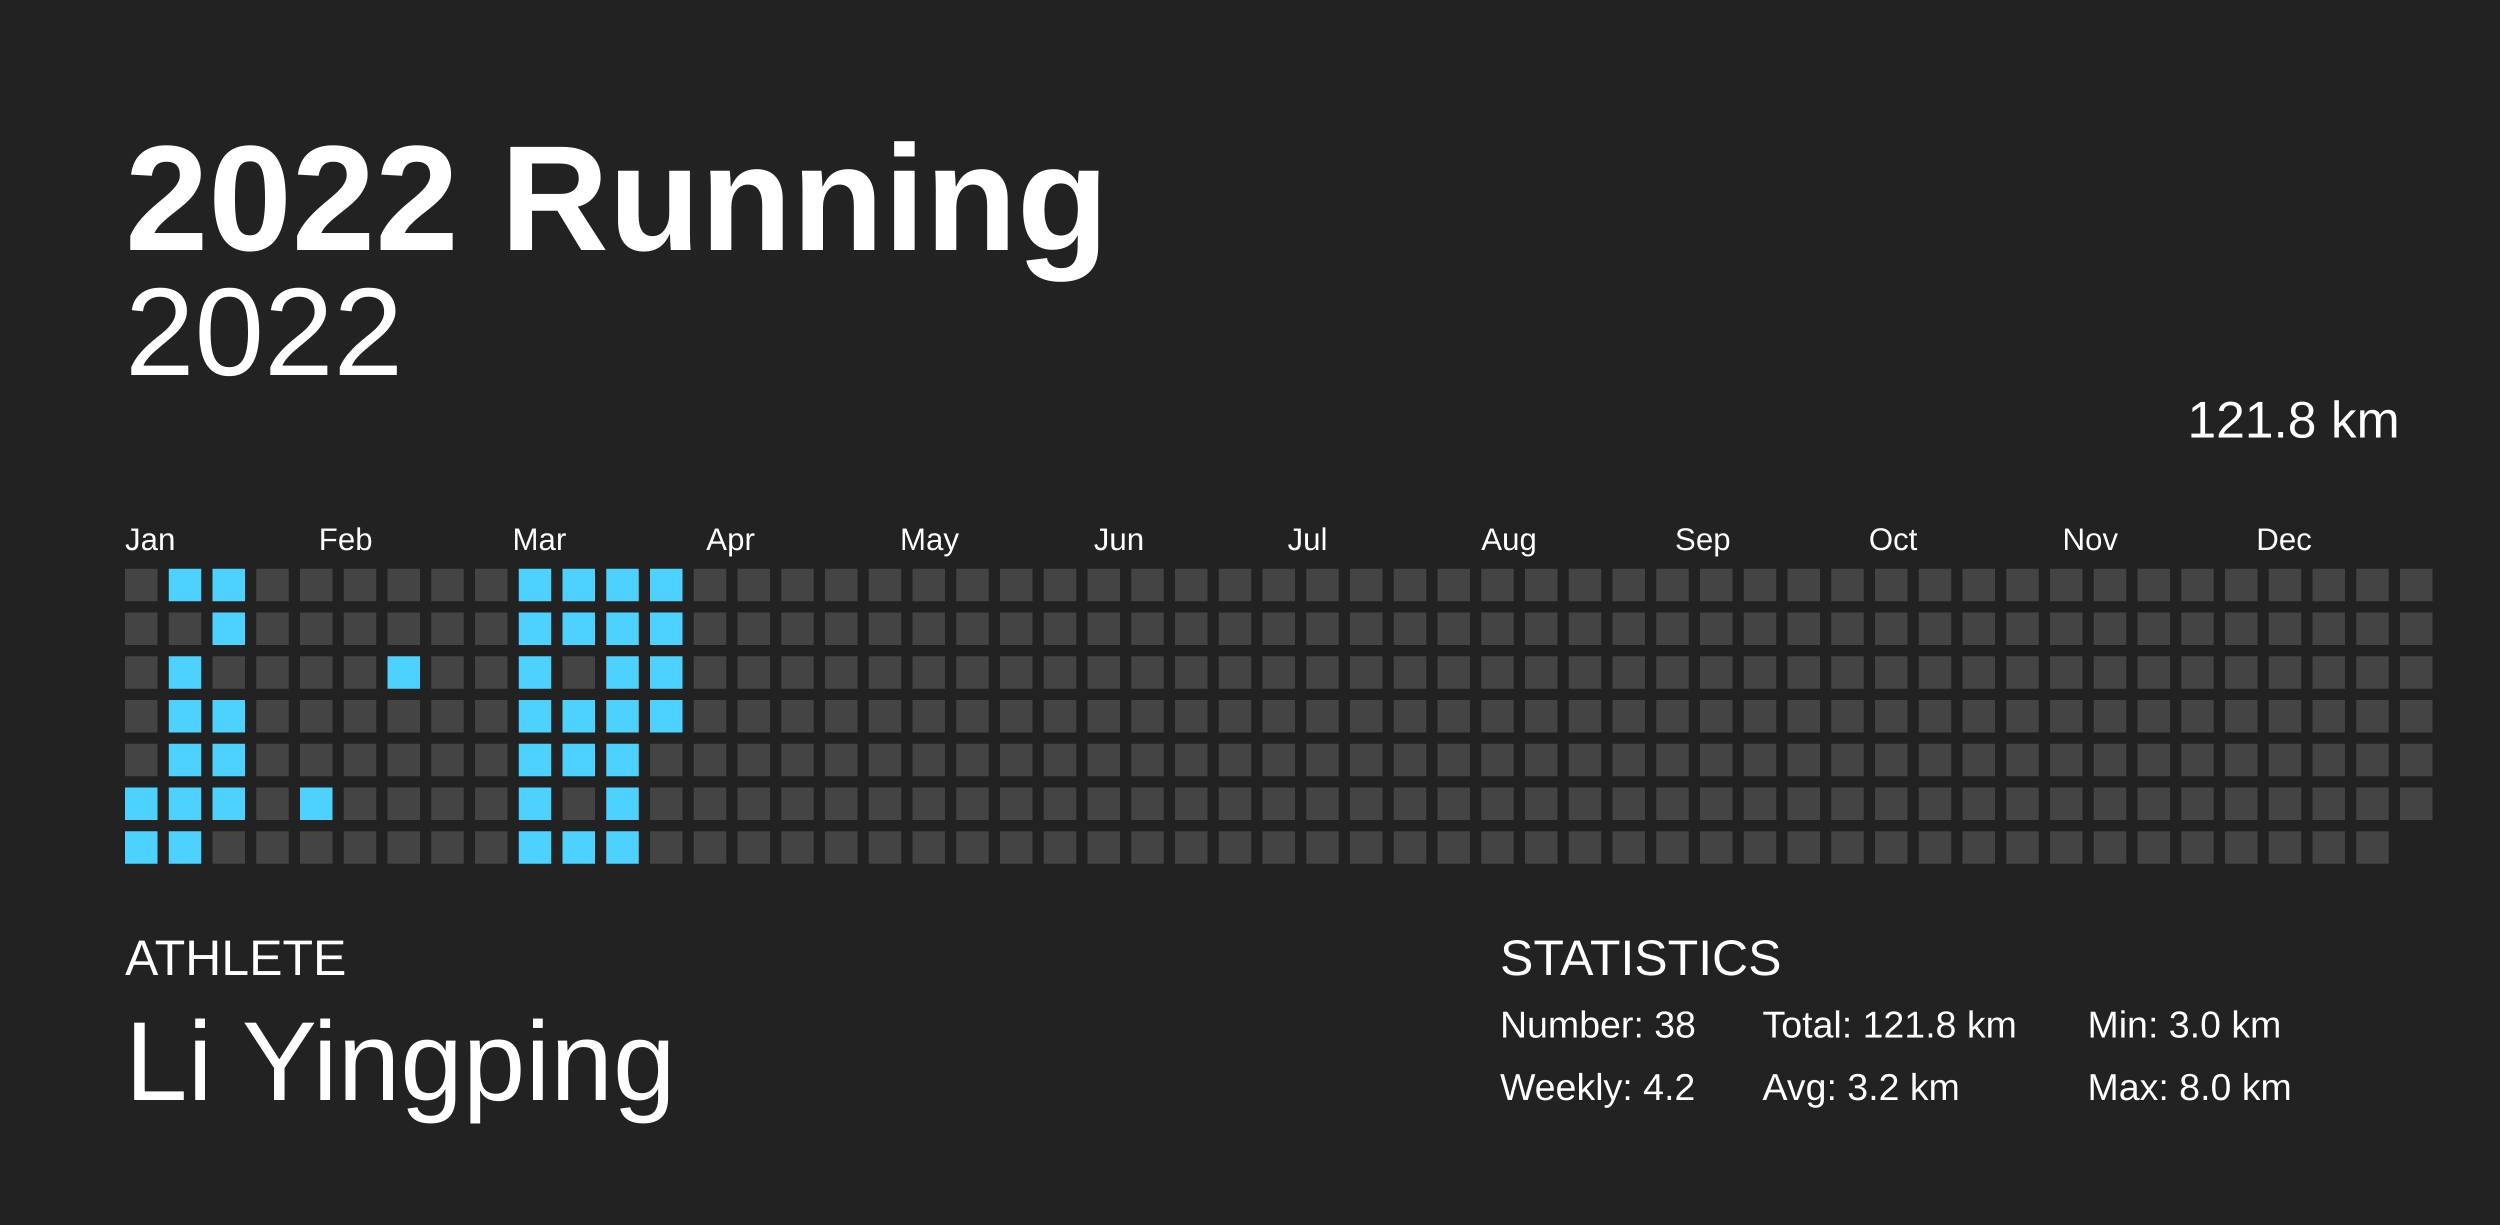
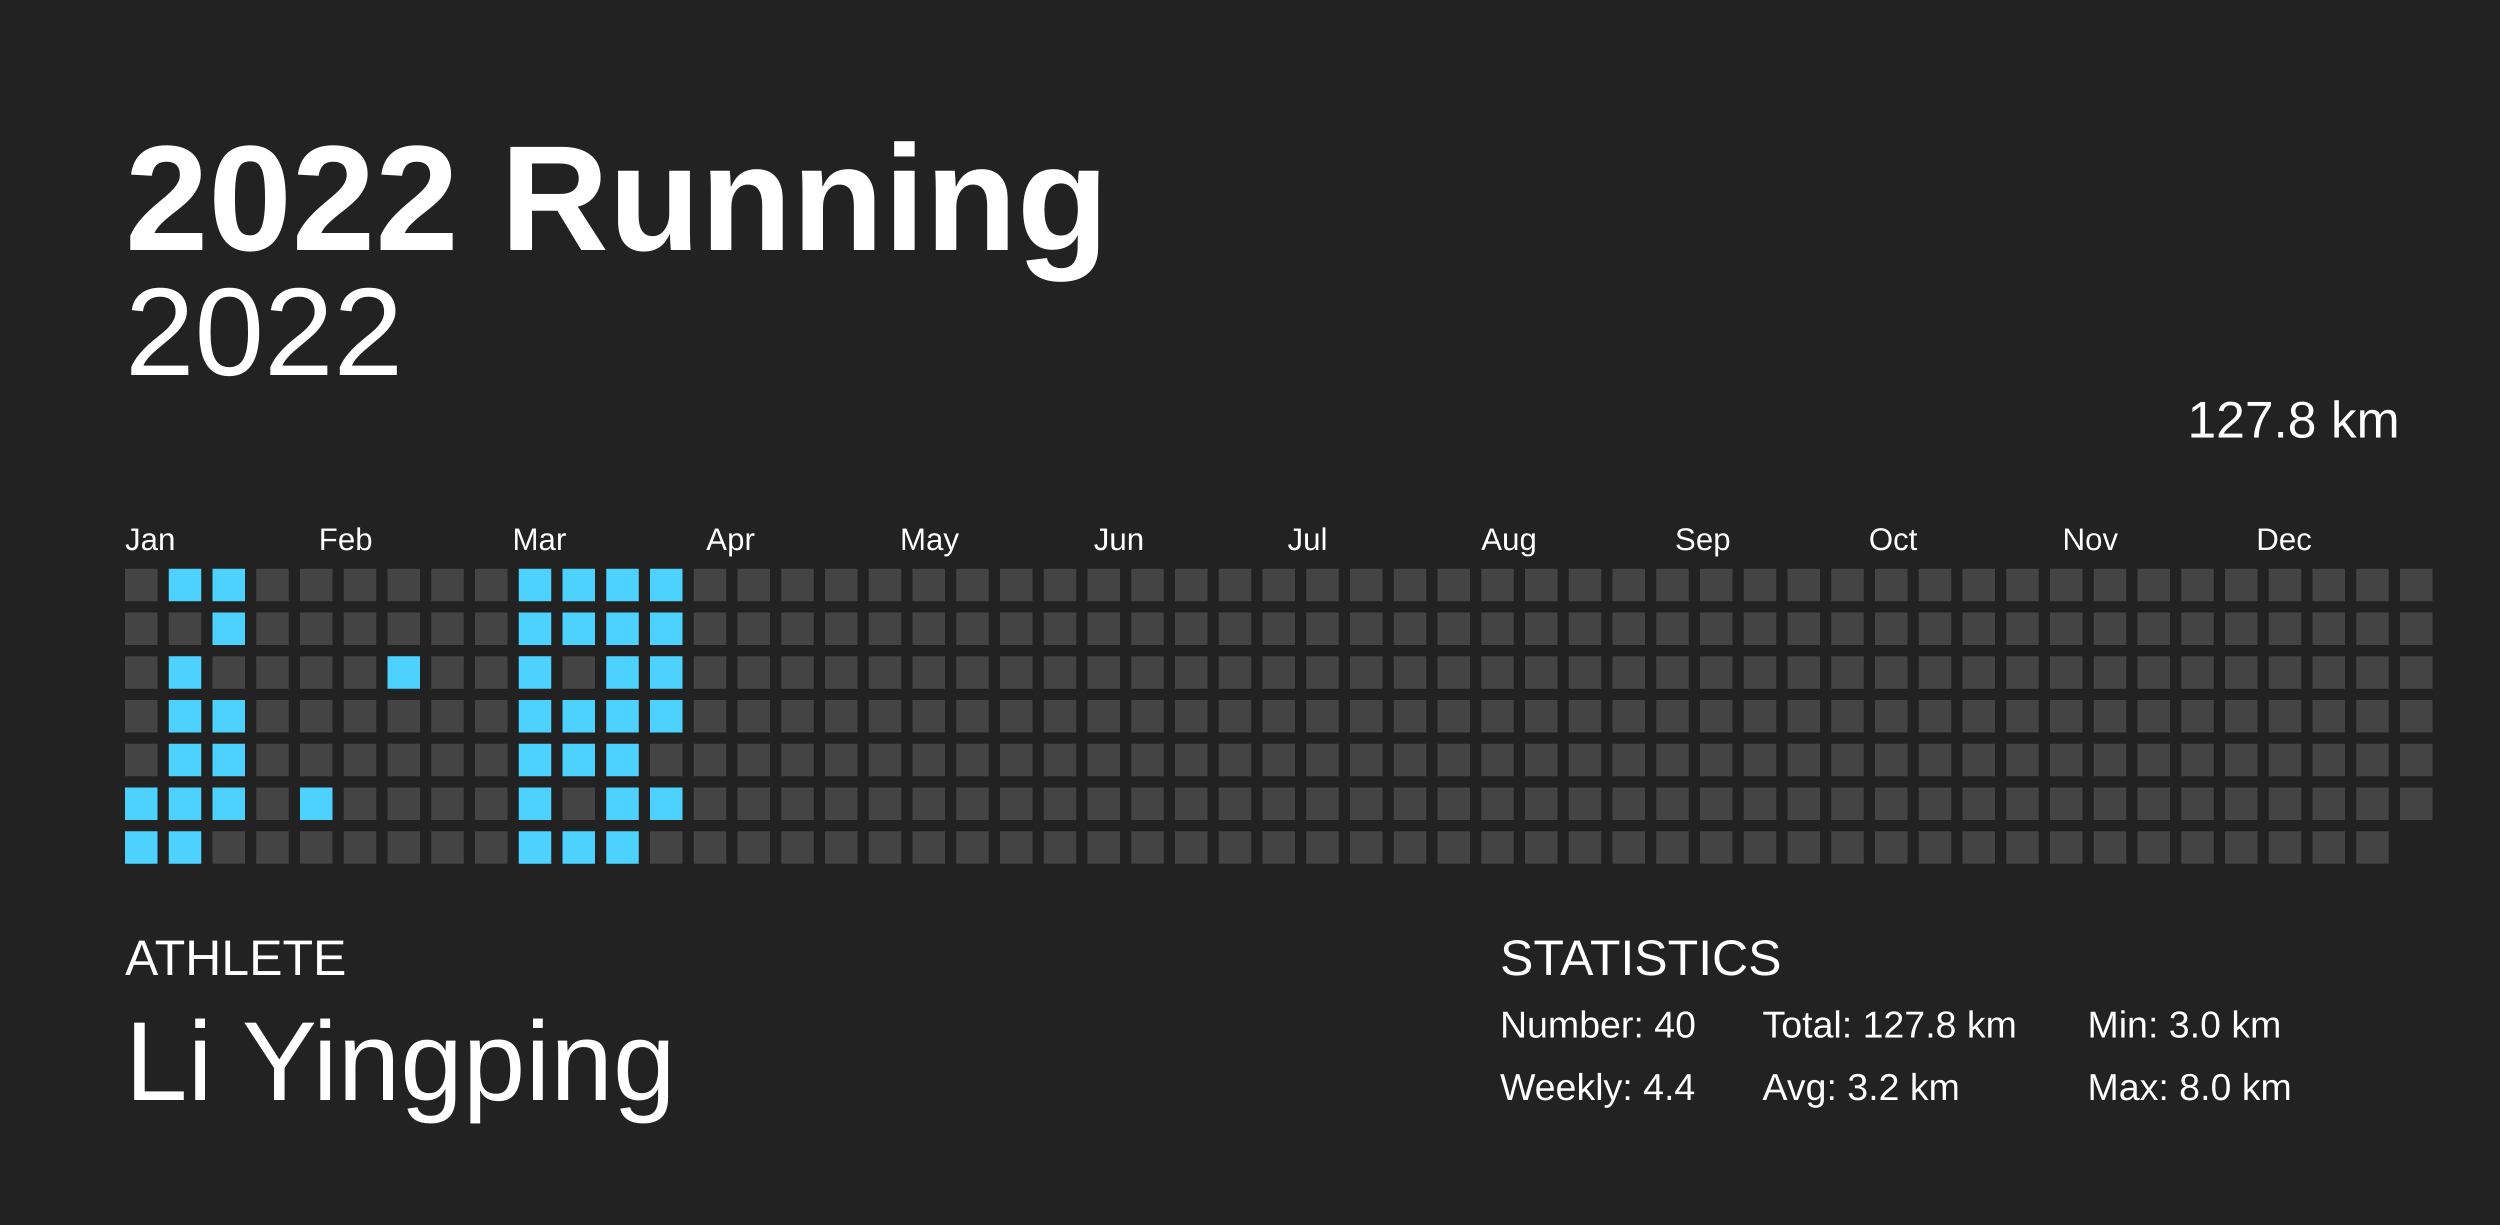
<svg xmlns="http://www.w3.org/2000/svg" baseProfile="full" height="98mm" version="1.1" viewBox="0,0,200,98" width="200mm">
  <defs />
  <rect fill="#222222" height="98" width="200" x="0" y="0" />
  <text fill="#FFFFFF" style="font-size:12px; font-family:Arial; font-weight:bold;" x="10" y="20">2022 Running</text>
  <text fill="#FFFFFF" style="font-size:4px; font-family:Arial" x="10" y="78">ATHLETE</text>
  <text fill="#FFFFFF" style="font-size:9px; font-family:Arial" x="10" y="88">Li Yingping</text>
  <text fill="#FFFFFF" style="font-size:4px; font-family:Arial" x="120" y="78">STATISTICS</text>
-   <text fill="#FFFFFF" style="font-size:3px; font-family:Arial" x="120" y="83">Number: 38</text>
-   <text fill="#FFFFFF" style="font-size:3px; font-family:Arial" x="120" y="88">Weekly: 4.2</text>
-   <text fill="#FFFFFF" style="font-size:3px; font-family:Arial" x="141" y="83">Total: 121.8 km</text>
+   <text fill="#FFFFFF" style="font-size:3px; font-family:Arial" x="120" y="83">Number: 40</text>
+   <text fill="#FFFFFF" style="font-size:3px; font-family:Arial" x="120" y="88">Weekly: 4.4</text>
+   <text fill="#FFFFFF" style="font-size:3px; font-family:Arial" x="141" y="83">Total: 127.8 km</text>
  <text fill="#FFFFFF" style="font-size:3px; font-family:Arial" x="141" y="88">Avg: 3.2 km</text>
  <text fill="#FFFFFF" style="font-size:3px; font-family:Arial" x="167" y="83">Min: 3.0 km</text>
  <text fill="#FFFFFF" style="font-size:3px; font-family:Arial" x="167" y="88">Max: 8.0 km</text>
  <text alignment-baseline="hanging" fill="#FFFFFF" style="font-size:10.0px; font-family:Arial;" x="10" y="30">2022</text>
-   <text alignment-baseline="hanging" fill="#FFFFFF" style="font-size:4.125px; font-family:Arial;" x="175" y="35">121.8 km</text>
+   <text alignment-baseline="hanging" fill="#FFFFFF" style="font-size:4.125px; font-family:Arial;" x="175" y="35">127.8 km</text>
  <text fill="#FFFFFF" style="font-size:2.5px; font-family:Arial" x="10.0" y="44">Jan</text>
  <text fill="#FFFFFF" style="font-size:2.5px; font-family:Arial" x="25.5" y="44">Feb</text>
  <text fill="#FFFFFF" style="font-size:2.5px; font-family:Arial" x="41.0" y="44">Mar</text>
  <text fill="#FFFFFF" style="font-size:2.5px; font-family:Arial" x="56.5" y="44">Apr</text>
  <text fill="#FFFFFF" style="font-size:2.5px; font-family:Arial" x="72.0" y="44">May</text>
  <text fill="#FFFFFF" style="font-size:2.5px; font-family:Arial" x="87.5" y="44">Jun</text>
  <text fill="#FFFFFF" style="font-size:2.5px; font-family:Arial" x="103.0" y="44">Jul</text>
  <text fill="#FFFFFF" style="font-size:2.5px; font-family:Arial" x="118.5" y="44">Aug</text>
  <text fill="#FFFFFF" style="font-size:2.5px; font-family:Arial" x="134.0" y="44">Sep</text>
  <text fill="#FFFFFF" style="font-size:2.5px; font-family:Arial" x="149.5" y="44">Oct</text>
  <text fill="#FFFFFF" style="font-size:2.5px; font-family:Arial" x="165.0" y="44">Nov</text>
  <text fill="#FFFFFF" style="font-size:2.5px; font-family:Arial" x="180.5" y="44">Dec</text>
  <rect fill="#444444" height="2.6" width="2.6" x="10.0" y="45.5" />
  <rect fill="#444444" height="2.6" width="2.6" x="10.0" y="49.0" />
  <rect fill="#444444" height="2.6" width="2.6" x="10.0" y="52.5" />
  <rect fill="#444444" height="2.6" width="2.6" x="10.0" y="56.0" />
  <rect fill="#444444" height="2.6" width="2.6" x="10.0" y="59.5" />
  <rect fill="#4dd2ff" height="2.6" width="2.6" x="10.0" y="63.0" />
  <rect fill="#4dd2ff" height="2.6" width="2.6" x="10.0" y="66.5" />
  <rect fill="#4dd2ff" height="2.6" width="2.6" x="13.5" y="45.5" />
  <rect fill="#444444" height="2.6" width="2.6" x="13.5" y="49.0" />
  <rect fill="#4dd2ff" height="2.6" width="2.6" x="13.5" y="52.5" />
  <rect fill="#4dd2ff" height="2.6" width="2.6" x="13.5" y="56.0" />
  <rect fill="#4dd2ff" height="2.6" width="2.6" x="13.5" y="59.5" />
  <rect fill="#4dd2ff" height="2.6" width="2.6" x="13.5" y="63.0" />
  <rect fill="#4dd2ff" height="2.6" width="2.6" x="13.5" y="66.5" />
  <rect fill="#4dd2ff" height="2.6" width="2.6" x="17.0" y="45.5" />
  <rect fill="#4dd2ff" height="2.6" width="2.6" x="17.0" y="49.0" />
  <rect fill="#444444" height="2.6" width="2.6" x="17.0" y="52.5" />
  <rect fill="#4dd2ff" height="2.6" width="2.6" x="17.0" y="56.0" />
  <rect fill="#4dd2ff" height="2.6" width="2.6" x="17.0" y="59.5" />
  <rect fill="#4dd2ff" height="2.6" width="2.6" x="17.0" y="63.0" />
  <rect fill="#444444" height="2.6" width="2.6" x="17.0" y="66.5" />
  <rect fill="#444444" height="2.6" width="2.6" x="20.5" y="45.5" />
  <rect fill="#444444" height="2.6" width="2.6" x="20.5" y="49.0" />
  <rect fill="#444444" height="2.6" width="2.6" x="20.5" y="52.5" />
  <rect fill="#444444" height="2.6" width="2.6" x="20.5" y="56.0" />
  <rect fill="#444444" height="2.6" width="2.6" x="20.5" y="59.5" />
  <rect fill="#444444" height="2.6" width="2.6" x="20.5" y="63.0" />
  <rect fill="#444444" height="2.6" width="2.6" x="20.5" y="66.5" />
  <rect fill="#444444" height="2.6" width="2.6" x="24.0" y="45.5" />
  <rect fill="#444444" height="2.6" width="2.6" x="24.0" y="49.0" />
  <rect fill="#444444" height="2.6" width="2.6" x="24.0" y="52.5" />
  <rect fill="#444444" height="2.6" width="2.6" x="24.0" y="56.0" />
  <rect fill="#444444" height="2.6" width="2.6" x="24.0" y="59.5" />
  <rect fill="#4dd2ff" height="2.6" width="2.6" x="24.0" y="63.0" />
  <rect fill="#444444" height="2.6" width="2.6" x="24.0" y="66.5" />
  <rect fill="#444444" height="2.6" width="2.6" x="27.5" y="45.5" />
  <rect fill="#444444" height="2.6" width="2.6" x="27.5" y="49.0" />
  <rect fill="#444444" height="2.6" width="2.6" x="27.5" y="52.5" />
  <rect fill="#444444" height="2.6" width="2.6" x="27.5" y="56.0" />
  <rect fill="#444444" height="2.6" width="2.6" x="27.5" y="59.5" />
  <rect fill="#444444" height="2.6" width="2.6" x="27.5" y="63.0" />
  <rect fill="#444444" height="2.6" width="2.6" x="27.5" y="66.5" />
  <rect fill="#444444" height="2.6" width="2.6" x="31.0" y="45.5" />
  <rect fill="#444444" height="2.6" width="2.6" x="31.0" y="49.0" />
  <rect fill="#4dd2ff" height="2.6" width="2.6" x="31.0" y="52.5" />
  <rect fill="#444444" height="2.6" width="2.6" x="31.0" y="56.0" />
  <rect fill="#444444" height="2.6" width="2.6" x="31.0" y="59.5" />
  <rect fill="#444444" height="2.6" width="2.6" x="31.0" y="63.0" />
  <rect fill="#444444" height="2.6" width="2.6" x="31.0" y="66.5" />
  <rect fill="#444444" height="2.6" width="2.6" x="34.5" y="45.5" />
  <rect fill="#444444" height="2.6" width="2.6" x="34.5" y="49.0" />
  <rect fill="#444444" height="2.6" width="2.6" x="34.5" y="52.5" />
  <rect fill="#444444" height="2.6" width="2.6" x="34.5" y="56.0" />
  <rect fill="#444444" height="2.6" width="2.6" x="34.5" y="59.5" />
  <rect fill="#444444" height="2.6" width="2.6" x="34.5" y="63.0" />
  <rect fill="#444444" height="2.6" width="2.6" x="34.5" y="66.5" />
  <rect fill="#444444" height="2.6" width="2.6" x="38.0" y="45.5" />
  <rect fill="#444444" height="2.6" width="2.6" x="38.0" y="49.0" />
  <rect fill="#444444" height="2.6" width="2.6" x="38.0" y="52.5" />
  <rect fill="#444444" height="2.6" width="2.6" x="38.0" y="56.0" />
  <rect fill="#444444" height="2.6" width="2.6" x="38.0" y="59.5" />
  <rect fill="#444444" height="2.6" width="2.6" x="38.0" y="63.0" />
  <rect fill="#444444" height="2.6" width="2.6" x="38.0" y="66.5" />
  <rect fill="#4dd2ff" height="2.6" width="2.6" x="41.5" y="45.5" />
  <rect fill="#4dd2ff" height="2.6" width="2.6" x="41.5" y="49.0" />
  <rect fill="#4dd2ff" height="2.6" width="2.6" x="41.5" y="52.5" />
  <rect fill="#4dd2ff" height="2.6" width="2.6" x="41.5" y="56.0" />
  <rect fill="#4dd2ff" height="2.6" width="2.6" x="41.5" y="59.5" />
  <rect fill="#4dd2ff" height="2.6" width="2.6" x="41.5" y="63.0" />
  <rect fill="#4dd2ff" height="2.6" width="2.6" x="41.5" y="66.5" />
  <rect fill="#4dd2ff" height="2.6" width="2.6" x="45.0" y="45.5" />
  <rect fill="#4dd2ff" height="2.6" width="2.6" x="45.0" y="49.0" />
  <rect fill="#444444" height="2.6" width="2.6" x="45.0" y="52.5" />
  <rect fill="#4dd2ff" height="2.6" width="2.6" x="45.0" y="56.0" />
  <rect fill="#4dd2ff" height="2.6" width="2.6" x="45.0" y="59.5" />
  <rect fill="#444444" height="2.6" width="2.6" x="45.0" y="63.0" />
  <rect fill="#4dd2ff" height="2.6" width="2.6" x="45.0" y="66.5" />
  <rect fill="#4dd2ff" height="2.6" width="2.6" x="48.5" y="45.5" />
  <rect fill="#4dd2ff" height="2.6" width="2.6" x="48.5" y="49.0" />
  <rect fill="#4dd2ff" height="2.6" width="2.6" x="48.5" y="52.5" />
  <rect fill="#4dd2ff" height="2.6" width="2.6" x="48.5" y="56.0" />
  <rect fill="#4dd2ff" height="2.6" width="2.6" x="48.5" y="59.5" />
  <rect fill="#4dd2ff" height="2.6" width="2.6" x="48.5" y="63.0" />
  <rect fill="#4dd2ff" height="2.6" width="2.6" x="48.5" y="66.5" />
  <rect fill="#4dd2ff" height="2.6" width="2.6" x="52.0" y="45.5" />
  <rect fill="#4dd2ff" height="2.6" width="2.6" x="52.0" y="49.0" />
  <rect fill="#4dd2ff" height="2.6" width="2.6" x="52.0" y="52.5" />
  <rect fill="#4dd2ff" height="2.6" width="2.6" x="52.0" y="56.0" />
  <rect fill="#444444" height="2.6" width="2.6" x="52.0" y="59.5" />
-   <rect fill="#444444" height="2.6" width="2.6" x="52.0" y="63.0" />
+   <rect fill="#4dd2ff" height="2.6" width="2.6" x="52.0" y="63.0" />
  <rect fill="#444444" height="2.6" width="2.6" x="52.0" y="66.5" />
  <rect fill="#444444" height="2.6" width="2.6" x="55.5" y="45.5" />
  <rect fill="#444444" height="2.6" width="2.6" x="55.5" y="49.0" />
  <rect fill="#444444" height="2.6" width="2.6" x="55.5" y="52.5" />
  <rect fill="#444444" height="2.6" width="2.6" x="55.5" y="56.0" />
  <rect fill="#444444" height="2.6" width="2.6" x="55.5" y="59.5" />
  <rect fill="#444444" height="2.6" width="2.6" x="55.5" y="63.0" />
  <rect fill="#444444" height="2.6" width="2.6" x="55.5" y="66.5" />
  <rect fill="#444444" height="2.6" width="2.6" x="59.0" y="45.5" />
  <rect fill="#444444" height="2.6" width="2.6" x="59.0" y="49.0" />
  <rect fill="#444444" height="2.6" width="2.6" x="59.0" y="52.5" />
  <rect fill="#444444" height="2.6" width="2.6" x="59.0" y="56.0" />
  <rect fill="#444444" height="2.6" width="2.6" x="59.0" y="59.5" />
  <rect fill="#444444" height="2.6" width="2.6" x="59.0" y="63.0" />
  <rect fill="#444444" height="2.6" width="2.6" x="59.0" y="66.5" />
  <rect fill="#444444" height="2.6" width="2.6" x="62.5" y="45.5" />
  <rect fill="#444444" height="2.6" width="2.6" x="62.5" y="49.0" />
  <rect fill="#444444" height="2.6" width="2.6" x="62.5" y="52.5" />
  <rect fill="#444444" height="2.6" width="2.6" x="62.5" y="56.0" />
  <rect fill="#444444" height="2.6" width="2.6" x="62.5" y="59.5" />
  <rect fill="#444444" height="2.6" width="2.6" x="62.5" y="63.0" />
  <rect fill="#444444" height="2.6" width="2.6" x="62.5" y="66.5" />
  <rect fill="#444444" height="2.6" width="2.6" x="66.0" y="45.5" />
  <rect fill="#444444" height="2.6" width="2.6" x="66.0" y="49.0" />
  <rect fill="#444444" height="2.6" width="2.6" x="66.0" y="52.5" />
  <rect fill="#444444" height="2.6" width="2.6" x="66.0" y="56.0" />
  <rect fill="#444444" height="2.6" width="2.6" x="66.0" y="59.5" />
  <rect fill="#444444" height="2.6" width="2.6" x="66.0" y="63.0" />
  <rect fill="#444444" height="2.6" width="2.6" x="66.0" y="66.5" />
  <rect fill="#444444" height="2.6" width="2.6" x="69.5" y="45.5" />
  <rect fill="#444444" height="2.6" width="2.6" x="69.5" y="49.0" />
  <rect fill="#444444" height="2.6" width="2.6" x="69.5" y="52.5" />
  <rect fill="#444444" height="2.6" width="2.6" x="69.5" y="56.0" />
  <rect fill="#444444" height="2.6" width="2.6" x="69.5" y="59.5" />
  <rect fill="#444444" height="2.6" width="2.6" x="69.5" y="63.0" />
  <rect fill="#444444" height="2.6" width="2.6" x="69.5" y="66.5" />
  <rect fill="#444444" height="2.6" width="2.6" x="73.0" y="45.5" />
  <rect fill="#444444" height="2.6" width="2.6" x="73.0" y="49.0" />
  <rect fill="#444444" height="2.6" width="2.6" x="73.0" y="52.5" />
  <rect fill="#444444" height="2.6" width="2.6" x="73.0" y="56.0" />
  <rect fill="#444444" height="2.6" width="2.6" x="73.0" y="59.5" />
  <rect fill="#444444" height="2.6" width="2.6" x="73.0" y="63.0" />
  <rect fill="#444444" height="2.6" width="2.6" x="73.0" y="66.5" />
  <rect fill="#444444" height="2.6" width="2.6" x="76.5" y="45.5" />
  <rect fill="#444444" height="2.6" width="2.6" x="76.5" y="49.0" />
  <rect fill="#444444" height="2.6" width="2.6" x="76.5" y="52.5" />
  <rect fill="#444444" height="2.6" width="2.6" x="76.5" y="56.0" />
  <rect fill="#444444" height="2.6" width="2.6" x="76.5" y="59.5" />
  <rect fill="#444444" height="2.6" width="2.6" x="76.5" y="63.0" />
  <rect fill="#444444" height="2.6" width="2.6" x="76.5" y="66.5" />
  <rect fill="#444444" height="2.6" width="2.6" x="80.0" y="45.5" />
  <rect fill="#444444" height="2.6" width="2.6" x="80.0" y="49.0" />
  <rect fill="#444444" height="2.6" width="2.6" x="80.0" y="52.5" />
  <rect fill="#444444" height="2.6" width="2.6" x="80.0" y="56.0" />
  <rect fill="#444444" height="2.6" width="2.6" x="80.0" y="59.5" />
  <rect fill="#444444" height="2.6" width="2.6" x="80.0" y="63.0" />
  <rect fill="#444444" height="2.6" width="2.6" x="80.0" y="66.5" />
  <rect fill="#444444" height="2.6" width="2.6" x="83.5" y="45.5" />
  <rect fill="#444444" height="2.6" width="2.6" x="83.5" y="49.0" />
  <rect fill="#444444" height="2.6" width="2.6" x="83.5" y="52.5" />
  <rect fill="#444444" height="2.6" width="2.6" x="83.5" y="56.0" />
  <rect fill="#444444" height="2.6" width="2.6" x="83.5" y="59.5" />
  <rect fill="#444444" height="2.6" width="2.6" x="83.5" y="63.0" />
  <rect fill="#444444" height="2.6" width="2.6" x="83.5" y="66.5" />
  <rect fill="#444444" height="2.6" width="2.6" x="87.0" y="45.5" />
  <rect fill="#444444" height="2.6" width="2.6" x="87.0" y="49.0" />
  <rect fill="#444444" height="2.6" width="2.6" x="87.0" y="52.5" />
  <rect fill="#444444" height="2.6" width="2.6" x="87.0" y="56.0" />
  <rect fill="#444444" height="2.6" width="2.6" x="87.0" y="59.5" />
  <rect fill="#444444" height="2.6" width="2.6" x="87.0" y="63.0" />
  <rect fill="#444444" height="2.6" width="2.6" x="87.0" y="66.5" />
  <rect fill="#444444" height="2.6" width="2.6" x="90.5" y="45.5" />
  <rect fill="#444444" height="2.6" width="2.6" x="90.5" y="49.0" />
  <rect fill="#444444" height="2.6" width="2.6" x="90.5" y="52.5" />
  <rect fill="#444444" height="2.6" width="2.6" x="90.5" y="56.0" />
  <rect fill="#444444" height="2.6" width="2.6" x="90.5" y="59.5" />
  <rect fill="#444444" height="2.6" width="2.6" x="90.5" y="63.0" />
  <rect fill="#444444" height="2.6" width="2.6" x="90.5" y="66.5" />
  <rect fill="#444444" height="2.6" width="2.6" x="94.0" y="45.5" />
  <rect fill="#444444" height="2.6" width="2.6" x="94.0" y="49.0" />
  <rect fill="#444444" height="2.6" width="2.6" x="94.0" y="52.5" />
  <rect fill="#444444" height="2.6" width="2.6" x="94.0" y="56.0" />
  <rect fill="#444444" height="2.6" width="2.6" x="94.0" y="59.5" />
  <rect fill="#444444" height="2.6" width="2.6" x="94.0" y="63.0" />
  <rect fill="#444444" height="2.6" width="2.6" x="94.0" y="66.5" />
  <rect fill="#444444" height="2.6" width="2.6" x="97.5" y="45.5" />
  <rect fill="#444444" height="2.6" width="2.6" x="97.5" y="49.0" />
  <rect fill="#444444" height="2.6" width="2.6" x="97.5" y="52.5" />
  <rect fill="#444444" height="2.6" width="2.6" x="97.5" y="56.0" />
  <rect fill="#444444" height="2.6" width="2.6" x="97.5" y="59.5" />
  <rect fill="#444444" height="2.6" width="2.6" x="97.5" y="63.0" />
  <rect fill="#444444" height="2.6" width="2.6" x="97.5" y="66.5" />
  <rect fill="#444444" height="2.6" width="2.6" x="101.0" y="45.5" />
  <rect fill="#444444" height="2.6" width="2.6" x="101.0" y="49.0" />
  <rect fill="#444444" height="2.6" width="2.6" x="101.0" y="52.5" />
  <rect fill="#444444" height="2.6" width="2.6" x="101.0" y="56.0" />
  <rect fill="#444444" height="2.6" width="2.6" x="101.0" y="59.5" />
  <rect fill="#444444" height="2.6" width="2.6" x="101.0" y="63.0" />
  <rect fill="#444444" height="2.6" width="2.6" x="101.0" y="66.5" />
  <rect fill="#444444" height="2.6" width="2.6" x="104.5" y="45.5" />
  <rect fill="#444444" height="2.6" width="2.6" x="104.5" y="49.0" />
  <rect fill="#444444" height="2.6" width="2.6" x="104.5" y="52.5" />
  <rect fill="#444444" height="2.6" width="2.6" x="104.5" y="56.0" />
  <rect fill="#444444" height="2.6" width="2.6" x="104.5" y="59.5" />
  <rect fill="#444444" height="2.6" width="2.6" x="104.5" y="63.0" />
  <rect fill="#444444" height="2.6" width="2.6" x="104.5" y="66.5" />
  <rect fill="#444444" height="2.6" width="2.6" x="108.0" y="45.5" />
  <rect fill="#444444" height="2.6" width="2.6" x="108.0" y="49.0" />
  <rect fill="#444444" height="2.6" width="2.6" x="108.0" y="52.5" />
  <rect fill="#444444" height="2.6" width="2.6" x="108.0" y="56.0" />
  <rect fill="#444444" height="2.6" width="2.6" x="108.0" y="59.5" />
  <rect fill="#444444" height="2.6" width="2.6" x="108.0" y="63.0" />
  <rect fill="#444444" height="2.6" width="2.6" x="108.0" y="66.5" />
  <rect fill="#444444" height="2.6" width="2.6" x="111.5" y="45.5" />
  <rect fill="#444444" height="2.6" width="2.6" x="111.5" y="49.0" />
  <rect fill="#444444" height="2.6" width="2.6" x="111.5" y="52.5" />
  <rect fill="#444444" height="2.6" width="2.6" x="111.5" y="56.0" />
  <rect fill="#444444" height="2.6" width="2.6" x="111.5" y="59.5" />
  <rect fill="#444444" height="2.6" width="2.6" x="111.5" y="63.0" />
  <rect fill="#444444" height="2.6" width="2.6" x="111.5" y="66.5" />
  <rect fill="#444444" height="2.6" width="2.6" x="115.0" y="45.5" />
  <rect fill="#444444" height="2.6" width="2.6" x="115.0" y="49.0" />
  <rect fill="#444444" height="2.6" width="2.6" x="115.0" y="52.5" />
  <rect fill="#444444" height="2.6" width="2.6" x="115.0" y="56.0" />
  <rect fill="#444444" height="2.6" width="2.6" x="115.0" y="59.5" />
  <rect fill="#444444" height="2.6" width="2.6" x="115.0" y="63.0" />
  <rect fill="#444444" height="2.6" width="2.6" x="115.0" y="66.5" />
  <rect fill="#444444" height="2.6" width="2.6" x="118.5" y="45.5" />
  <rect fill="#444444" height="2.6" width="2.6" x="118.5" y="49.0" />
  <rect fill="#444444" height="2.6" width="2.6" x="118.5" y="52.5" />
  <rect fill="#444444" height="2.6" width="2.6" x="118.5" y="56.0" />
  <rect fill="#444444" height="2.6" width="2.6" x="118.5" y="59.5" />
  <rect fill="#444444" height="2.6" width="2.6" x="118.5" y="63.0" />
  <rect fill="#444444" height="2.6" width="2.6" x="118.5" y="66.5" />
  <rect fill="#444444" height="2.6" width="2.6" x="122.0" y="45.5" />
  <rect fill="#444444" height="2.6" width="2.6" x="122.0" y="49.0" />
  <rect fill="#444444" height="2.6" width="2.6" x="122.0" y="52.5" />
  <rect fill="#444444" height="2.6" width="2.6" x="122.0" y="56.0" />
  <rect fill="#444444" height="2.6" width="2.6" x="122.0" y="59.5" />
  <rect fill="#444444" height="2.6" width="2.6" x="122.0" y="63.0" />
  <rect fill="#444444" height="2.6" width="2.6" x="122.0" y="66.5" />
  <rect fill="#444444" height="2.6" width="2.6" x="125.5" y="45.5" />
  <rect fill="#444444" height="2.6" width="2.6" x="125.5" y="49.0" />
  <rect fill="#444444" height="2.6" width="2.6" x="125.5" y="52.5" />
  <rect fill="#444444" height="2.6" width="2.6" x="125.5" y="56.0" />
  <rect fill="#444444" height="2.6" width="2.6" x="125.5" y="59.5" />
  <rect fill="#444444" height="2.6" width="2.6" x="125.5" y="63.0" />
  <rect fill="#444444" height="2.6" width="2.6" x="125.5" y="66.5" />
  <rect fill="#444444" height="2.6" width="2.6" x="129.0" y="45.5" />
  <rect fill="#444444" height="2.6" width="2.6" x="129.0" y="49.0" />
  <rect fill="#444444" height="2.6" width="2.6" x="129.0" y="52.5" />
  <rect fill="#444444" height="2.6" width="2.6" x="129.0" y="56.0" />
  <rect fill="#444444" height="2.6" width="2.6" x="129.0" y="59.5" />
  <rect fill="#444444" height="2.6" width="2.6" x="129.0" y="63.0" />
  <rect fill="#444444" height="2.6" width="2.6" x="129.0" y="66.5" />
  <rect fill="#444444" height="2.6" width="2.6" x="132.5" y="45.5" />
  <rect fill="#444444" height="2.6" width="2.6" x="132.5" y="49.0" />
  <rect fill="#444444" height="2.6" width="2.6" x="132.5" y="52.5" />
  <rect fill="#444444" height="2.6" width="2.6" x="132.5" y="56.0" />
  <rect fill="#444444" height="2.6" width="2.6" x="132.5" y="59.5" />
  <rect fill="#444444" height="2.6" width="2.6" x="132.5" y="63.0" />
  <rect fill="#444444" height="2.6" width="2.6" x="132.5" y="66.5" />
  <rect fill="#444444" height="2.6" width="2.6" x="136.0" y="45.5" />
  <rect fill="#444444" height="2.6" width="2.6" x="136.0" y="49.0" />
  <rect fill="#444444" height="2.6" width="2.6" x="136.0" y="52.5" />
  <rect fill="#444444" height="2.6" width="2.6" x="136.0" y="56.0" />
  <rect fill="#444444" height="2.6" width="2.6" x="136.0" y="59.5" />
  <rect fill="#444444" height="2.6" width="2.6" x="136.0" y="63.0" />
  <rect fill="#444444" height="2.6" width="2.6" x="136.0" y="66.5" />
  <rect fill="#444444" height="2.6" width="2.6" x="139.5" y="45.5" />
  <rect fill="#444444" height="2.6" width="2.6" x="139.5" y="49.0" />
  <rect fill="#444444" height="2.6" width="2.6" x="139.5" y="52.5" />
  <rect fill="#444444" height="2.6" width="2.6" x="139.5" y="56.0" />
  <rect fill="#444444" height="2.6" width="2.6" x="139.5" y="59.5" />
  <rect fill="#444444" height="2.6" width="2.6" x="139.5" y="63.0" />
  <rect fill="#444444" height="2.6" width="2.6" x="139.5" y="66.5" />
  <rect fill="#444444" height="2.6" width="2.6" x="143.0" y="45.5" />
  <rect fill="#444444" height="2.6" width="2.6" x="143.0" y="49.0" />
  <rect fill="#444444" height="2.6" width="2.6" x="143.0" y="52.5" />
  <rect fill="#444444" height="2.6" width="2.6" x="143.0" y="56.0" />
  <rect fill="#444444" height="2.6" width="2.6" x="143.0" y="59.5" />
  <rect fill="#444444" height="2.6" width="2.6" x="143.0" y="63.0" />
  <rect fill="#444444" height="2.6" width="2.6" x="143.0" y="66.5" />
  <rect fill="#444444" height="2.6" width="2.6" x="146.5" y="45.5" />
  <rect fill="#444444" height="2.6" width="2.6" x="146.5" y="49.0" />
  <rect fill="#444444" height="2.6" width="2.6" x="146.5" y="52.5" />
  <rect fill="#444444" height="2.6" width="2.6" x="146.5" y="56.0" />
  <rect fill="#444444" height="2.6" width="2.6" x="146.5" y="59.5" />
  <rect fill="#444444" height="2.6" width="2.6" x="146.5" y="63.0" />
  <rect fill="#444444" height="2.6" width="2.6" x="146.5" y="66.5" />
  <rect fill="#444444" height="2.6" width="2.6" x="150.0" y="45.5" />
  <rect fill="#444444" height="2.6" width="2.6" x="150.0" y="49.0" />
  <rect fill="#444444" height="2.6" width="2.6" x="150.0" y="52.5" />
  <rect fill="#444444" height="2.6" width="2.6" x="150.0" y="56.0" />
  <rect fill="#444444" height="2.6" width="2.6" x="150.0" y="59.5" />
  <rect fill="#444444" height="2.6" width="2.6" x="150.0" y="63.0" />
  <rect fill="#444444" height="2.6" width="2.6" x="150.0" y="66.5" />
  <rect fill="#444444" height="2.6" width="2.6" x="153.5" y="45.5" />
  <rect fill="#444444" height="2.6" width="2.6" x="153.5" y="49.0" />
  <rect fill="#444444" height="2.6" width="2.6" x="153.5" y="52.5" />
  <rect fill="#444444" height="2.6" width="2.6" x="153.5" y="56.0" />
  <rect fill="#444444" height="2.6" width="2.6" x="153.5" y="59.5" />
  <rect fill="#444444" height="2.6" width="2.6" x="153.5" y="63.0" />
  <rect fill="#444444" height="2.6" width="2.6" x="153.5" y="66.5" />
  <rect fill="#444444" height="2.6" width="2.6" x="157.0" y="45.5" />
  <rect fill="#444444" height="2.6" width="2.6" x="157.0" y="49.0" />
  <rect fill="#444444" height="2.6" width="2.6" x="157.0" y="52.5" />
  <rect fill="#444444" height="2.6" width="2.6" x="157.0" y="56.0" />
  <rect fill="#444444" height="2.6" width="2.6" x="157.0" y="59.5" />
  <rect fill="#444444" height="2.6" width="2.6" x="157.0" y="63.0" />
  <rect fill="#444444" height="2.6" width="2.6" x="157.0" y="66.5" />
  <rect fill="#444444" height="2.6" width="2.6" x="160.5" y="45.5" />
  <rect fill="#444444" height="2.6" width="2.6" x="160.5" y="49.0" />
  <rect fill="#444444" height="2.6" width="2.6" x="160.5" y="52.5" />
  <rect fill="#444444" height="2.6" width="2.6" x="160.5" y="56.0" />
  <rect fill="#444444" height="2.6" width="2.6" x="160.5" y="59.5" />
  <rect fill="#444444" height="2.6" width="2.6" x="160.5" y="63.0" />
  <rect fill="#444444" height="2.6" width="2.6" x="160.5" y="66.5" />
  <rect fill="#444444" height="2.6" width="2.6" x="164.0" y="45.5" />
  <rect fill="#444444" height="2.6" width="2.6" x="164.0" y="49.0" />
  <rect fill="#444444" height="2.6" width="2.6" x="164.0" y="52.5" />
  <rect fill="#444444" height="2.6" width="2.6" x="164.0" y="56.0" />
  <rect fill="#444444" height="2.6" width="2.6" x="164.0" y="59.5" />
  <rect fill="#444444" height="2.6" width="2.6" x="164.0" y="63.0" />
  <rect fill="#444444" height="2.6" width="2.6" x="164.0" y="66.5" />
  <rect fill="#444444" height="2.6" width="2.6" x="167.5" y="45.5" />
  <rect fill="#444444" height="2.6" width="2.6" x="167.5" y="49.0" />
  <rect fill="#444444" height="2.6" width="2.6" x="167.5" y="52.5" />
  <rect fill="#444444" height="2.6" width="2.6" x="167.5" y="56.0" />
  <rect fill="#444444" height="2.6" width="2.6" x="167.5" y="59.5" />
  <rect fill="#444444" height="2.6" width="2.6" x="167.5" y="63.0" />
  <rect fill="#444444" height="2.6" width="2.6" x="167.5" y="66.5" />
  <rect fill="#444444" height="2.6" width="2.6" x="171.0" y="45.5" />
  <rect fill="#444444" height="2.6" width="2.6" x="171.0" y="49.0" />
  <rect fill="#444444" height="2.6" width="2.6" x="171.0" y="52.5" />
  <rect fill="#444444" height="2.6" width="2.6" x="171.0" y="56.0" />
  <rect fill="#444444" height="2.6" width="2.6" x="171.0" y="59.5" />
  <rect fill="#444444" height="2.6" width="2.6" x="171.0" y="63.0" />
  <rect fill="#444444" height="2.6" width="2.6" x="171.0" y="66.5" />
  <rect fill="#444444" height="2.6" width="2.6" x="174.5" y="45.5" />
  <rect fill="#444444" height="2.6" width="2.6" x="174.5" y="49.0" />
  <rect fill="#444444" height="2.6" width="2.6" x="174.5" y="52.5" />
  <rect fill="#444444" height="2.6" width="2.6" x="174.5" y="56.0" />
  <rect fill="#444444" height="2.6" width="2.6" x="174.5" y="59.5" />
  <rect fill="#444444" height="2.6" width="2.6" x="174.5" y="63.0" />
  <rect fill="#444444" height="2.6" width="2.6" x="174.5" y="66.5" />
  <rect fill="#444444" height="2.6" width="2.6" x="178.0" y="45.5" />
  <rect fill="#444444" height="2.6" width="2.6" x="178.0" y="49.0" />
  <rect fill="#444444" height="2.6" width="2.6" x="178.0" y="52.5" />
  <rect fill="#444444" height="2.6" width="2.6" x="178.0" y="56.0" />
  <rect fill="#444444" height="2.6" width="2.6" x="178.0" y="59.5" />
  <rect fill="#444444" height="2.6" width="2.6" x="178.0" y="63.0" />
  <rect fill="#444444" height="2.6" width="2.6" x="178.0" y="66.5" />
  <rect fill="#444444" height="2.6" width="2.6" x="181.5" y="45.5" />
  <rect fill="#444444" height="2.6" width="2.6" x="181.5" y="49.0" />
  <rect fill="#444444" height="2.6" width="2.6" x="181.5" y="52.5" />
  <rect fill="#444444" height="2.6" width="2.6" x="181.5" y="56.0" />
  <rect fill="#444444" height="2.6" width="2.6" x="181.5" y="59.5" />
  <rect fill="#444444" height="2.6" width="2.6" x="181.5" y="63.0" />
  <rect fill="#444444" height="2.6" width="2.6" x="181.5" y="66.5" />
  <rect fill="#444444" height="2.6" width="2.6" x="185.0" y="45.5" />
  <rect fill="#444444" height="2.6" width="2.6" x="185.0" y="49.0" />
  <rect fill="#444444" height="2.6" width="2.6" x="185.0" y="52.5" />
  <rect fill="#444444" height="2.6" width="2.6" x="185.0" y="56.0" />
  <rect fill="#444444" height="2.6" width="2.6" x="185.0" y="59.5" />
  <rect fill="#444444" height="2.6" width="2.6" x="185.0" y="63.0" />
  <rect fill="#444444" height="2.6" width="2.6" x="185.0" y="66.5" />
  <rect fill="#444444" height="2.6" width="2.6" x="188.5" y="45.5" />
  <rect fill="#444444" height="2.6" width="2.6" x="188.5" y="49.0" />
  <rect fill="#444444" height="2.6" width="2.6" x="188.5" y="52.5" />
  <rect fill="#444444" height="2.6" width="2.6" x="188.5" y="56.0" />
  <rect fill="#444444" height="2.6" width="2.6" x="188.5" y="59.5" />
  <rect fill="#444444" height="2.6" width="2.6" x="188.5" y="63.0" />
  <rect fill="#444444" height="2.6" width="2.6" x="188.5" y="66.5" />
  <rect fill="#444444" height="2.6" width="2.6" x="192.0" y="45.5" />
  <rect fill="#444444" height="2.6" width="2.6" x="192.0" y="49.0" />
  <rect fill="#444444" height="2.6" width="2.6" x="192.0" y="52.5" />
  <rect fill="#444444" height="2.6" width="2.6" x="192.0" y="56.0" />
  <rect fill="#444444" height="2.6" width="2.6" x="192.0" y="59.5" />
  <rect fill="#444444" height="2.6" width="2.6" x="192.0" y="63.0" />
</svg>
